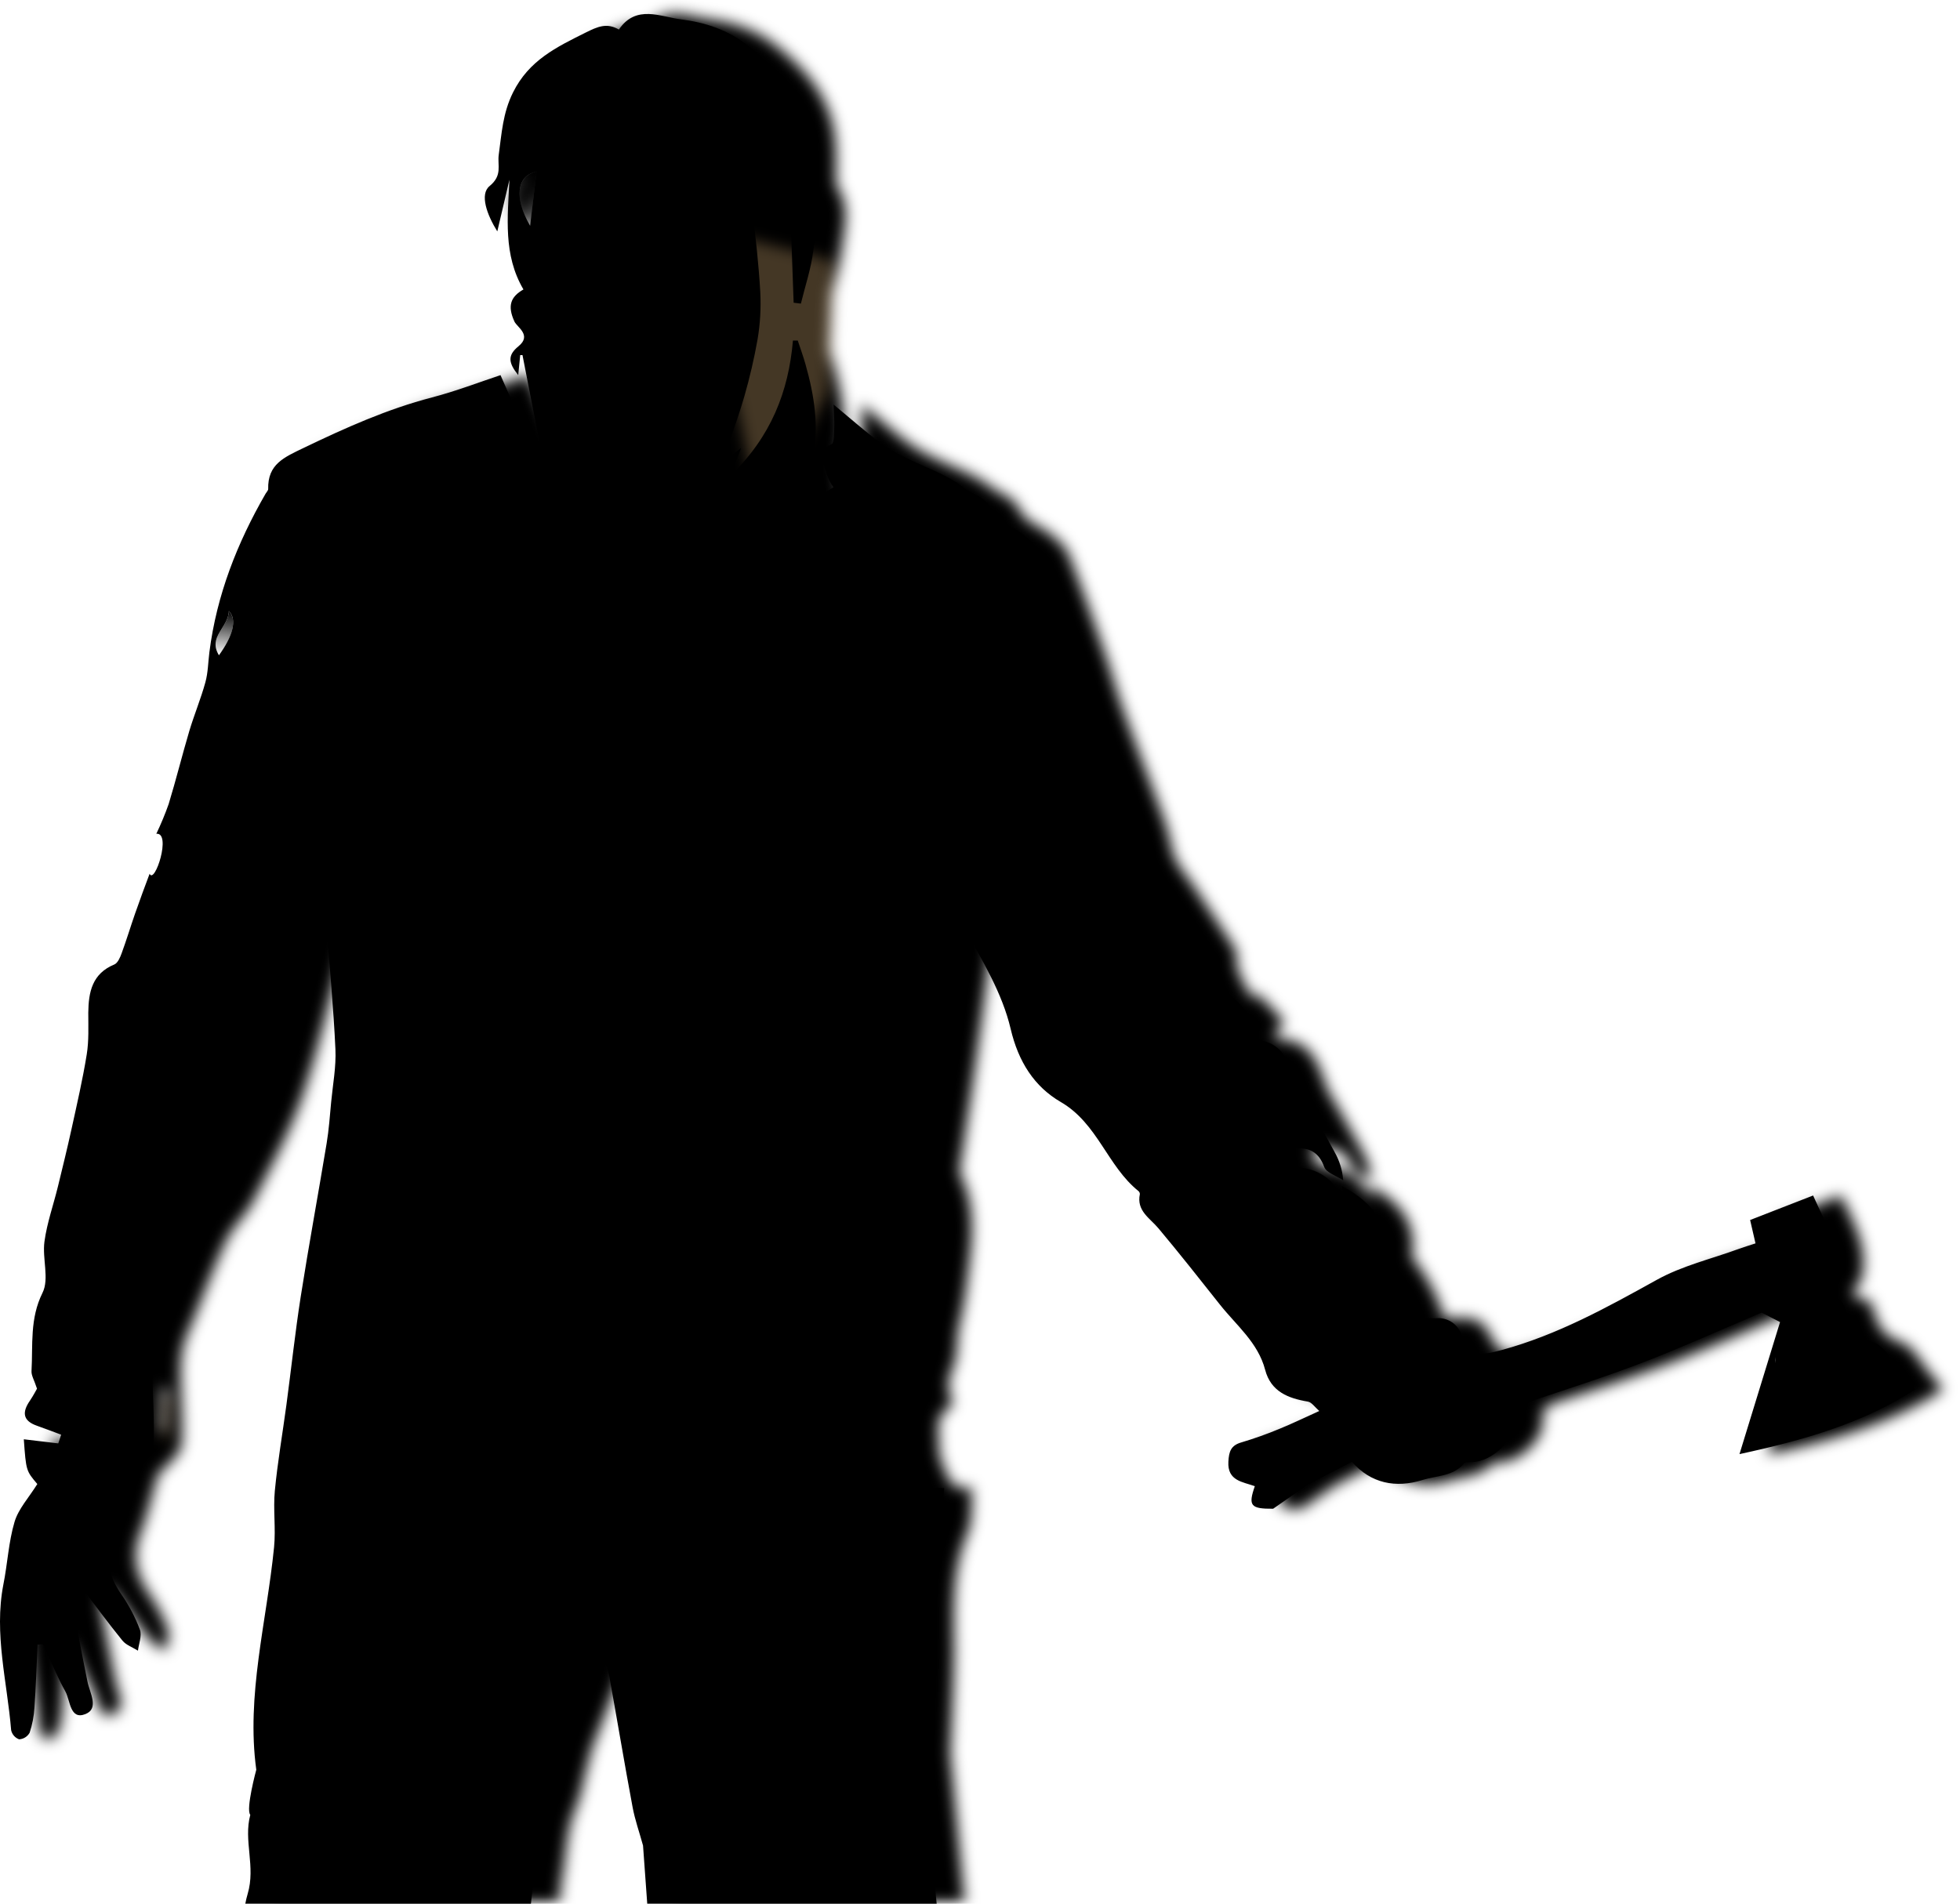
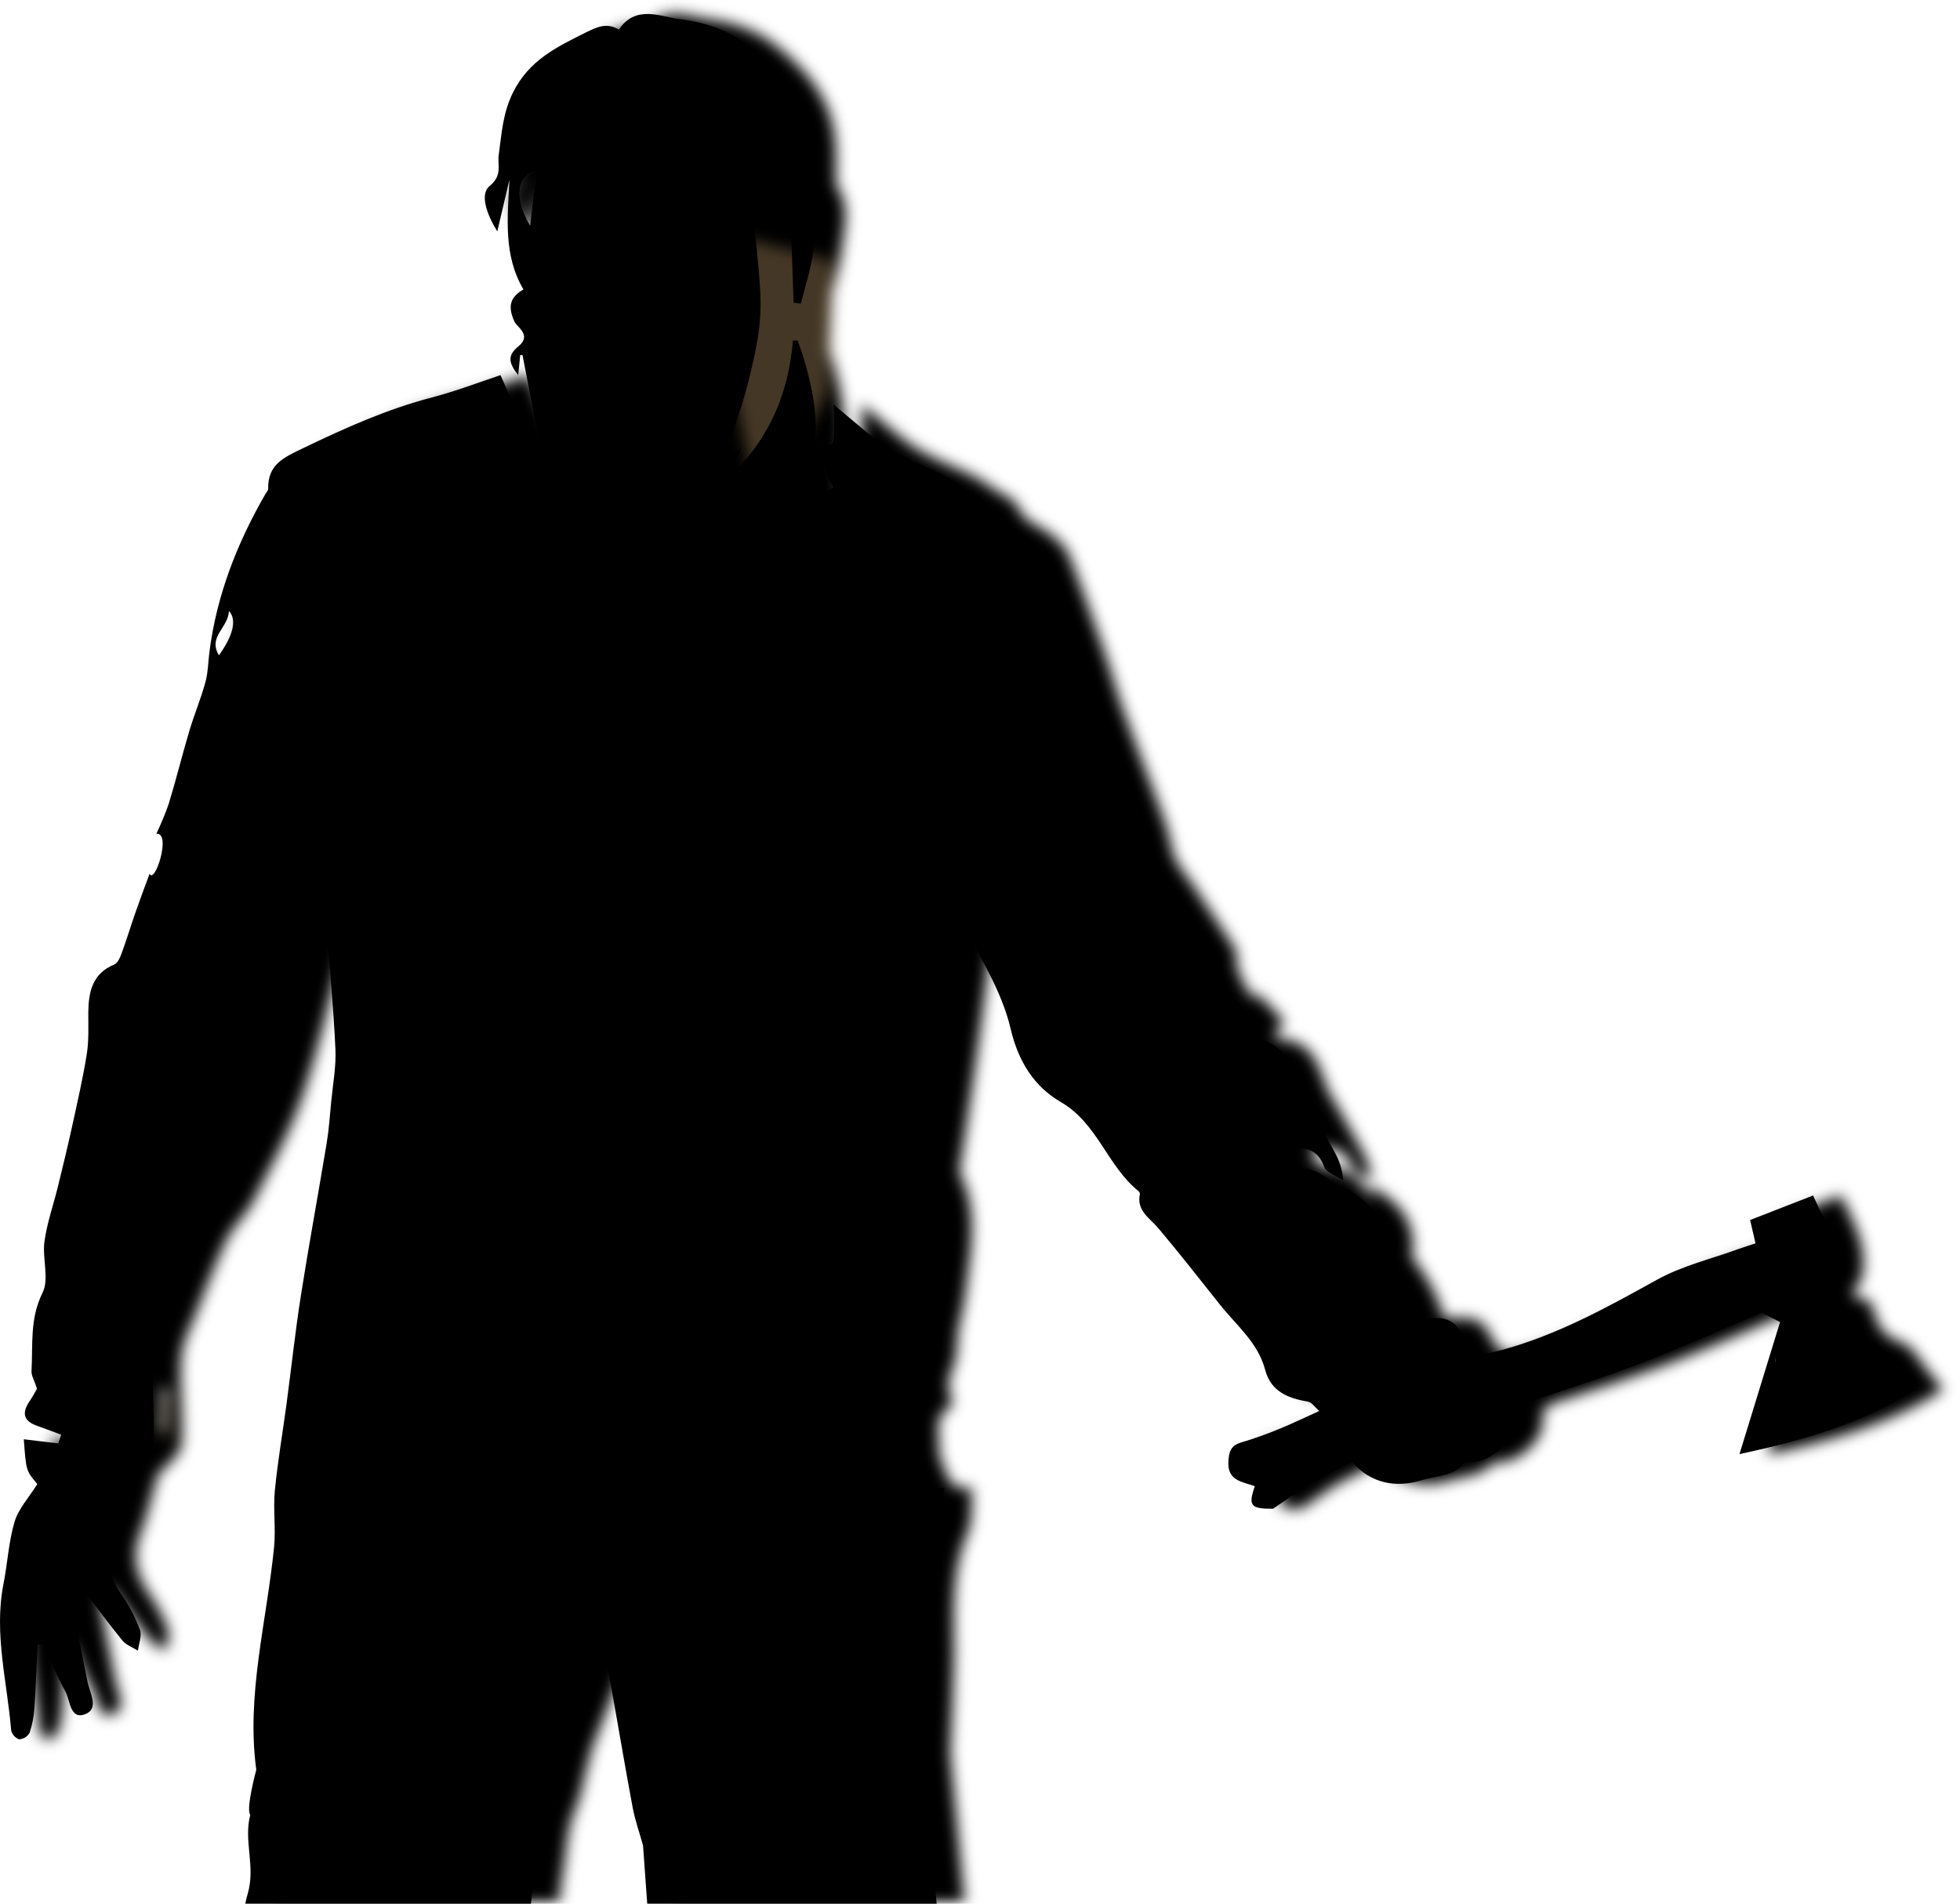
<svg xmlns="http://www.w3.org/2000/svg" preserveAspectRatio="xMidYMid slice" viewBox="0 0 560 544" width="560" height="544" fill="none">
  <g filter="url(#filter0_f)">
    <path fill="currentColor" d="M404.188 362.494c0-.17.06-.329.08-.489-.23-.16-.31-.011-.08.489z" />
    <path fill="currentColor" d="M555.144 397.125c-1.56-2-2.65-3.39-3.82-4.75-2.63-3.07-4.78-7.74-8.07-8.78-4.92-1.54-6.63-4.38-7.8-8.56-.64-2.29-1.23-4.65-4.64-3.69-.61.17-1.54-2.79-.92-3.38a4.704 4.704 0 0 1 1.43-.9c3.25-9.88-1.64-17.09-5.29-25.43l-18 7c.58 2.53 1 4.43 1.54 6.68-1.76.58-3.32 1.05-4.84 1.6-7.82 2.86-16.14 4.81-23.33 8.8-14.29 7.93-28.48 15.78-44.39 20.09-6.75 1.83-8.37 1.6-11.58-4.77a6.995 6.995 0 0 0-7.12-4.33c-2 0-3.94 0-5.88-.06-1.53-7.26-7.84-16.38-9.07-17.2 0 .16 0 .32-.08.49-.2-.5-.15-.65.08-.49 1.5-9.17-2.53-15.58-12-20.51.34 1.65.68 3.31 1 5-2.63-6.15-6.63-9.67-13.45-10.41-2.84-.31-4.74-2.79-3.46-6.35 1 .4 1.77 1 2.51 1 4.11-.27 6.81 1 8.37 5.26.62 1.72 3.55 2.59 5.43 3.85a18.997 18.997 0 0 0-2.41-8c-2.66-4.93-5.45-9.79-8.2-14.67a24.777 24.777 0 0 1-1.87-3.21c-2.56-6.87-4.28-14.37-13.91-14.37-.36 0-.71-.57-1.32-1.09l2.86-4.09-7.68-8-1.06.87c1.48 4.49-5.53-8-4.94-9.84a4.888 4.888 0 0 0-.33-3.63c-3.8-6-7.83-11.88-11.72-17.84-2.37-3.64-5.64-6.7-6.46-11.33a57.565 57.565 0 0 0-2.81-9.76c-3.63-9.94-7.5-19.78-11.1-29.72-1.91-5.28-3.32-10.73-5.18-16-3.3-9.43-6.6-18.86-10.29-28.13-.89-2.23-3.09-4.09-5-5.68-2.9-2.38-7.66-3.76-8.83-6.68-1.68-4.2-5.57-4.73-8.15-6.76-4.85-3.82-11.14-5.8-16.78-8.66a46.223 46.223 0 0 1-7.24-4.24c-4.25-3.26-8.29-6.8-13.18-10.85.1 3.08.28 4.89.19 6.69-.08 1.61 0 4.29-.75 4.63-5 2.14-2.1 5.48-1.5 8.32a16.005 16.005 0 0 0 2 4l-5.14 3.23c-.36-4.1-1.52-7.75-.83-11 2-9.42.54-18.41-2-27.4-.64-2.28-1.46-4.51-2.2-6.75h-1.38c-1.26 14.62-6.28 27.45-17.79 38.55l3-7.89-4.61 3.64c-2.694-54.12-13.369-49.261 21.67-44.86.181-.746.372-1.491.569-2.235 1.14-4.312 2.462-8.6 2.991-12.975.75-6.21 2.82-12.72-1.52-18.6-.16-.21 0-.64 0-1-.09-4.26.18-8.56-.33-12.76-1.39-11.25-8-19.1-16.63-26-5.8-4.65-12.45-6.79-19.3-7.65-5.88-.73-12.85-4.34-17.78 2.9-3.43-2-6.06-.84-9.46.85-8.34 4.16-16.21 7.9-20.79 17.13-2.94 5.92-3.24 11.76-4.08 17.83-.41 3 1.14 5.85-2.62 8.92-2.87 2.35-.75 8.2 2.21 12.95 1.3-5.52 2.38-10.14 3.47-14.76-.49 10.8-1.83 21.41 4 31.35-3.68 2.11-4.64 4.68-2.56 9.2.73 1.56 5 3.88 1.18 7-3.17 2.6-3 4.66-.11 8.28.19-1.93.38-3.82.57-5.72h.65c1.68 8.546 3.347 17.1 5 25.66l-2.16.74-9.12-20.67c-6.05 2-12.72 4.58-19.59 6.37-12.8 3.34-24.68 8.67-36.56 14.38-5.68 2.73-10.4 4.67-10.23 11.8 0 .42-.47.86-.72 1.29-8.15 14.12-14 29-16.08 45.34-.36 2.86-.38 5.82-1.14 8.58-1.29 4.7-3.19 9.24-4.59 13.91-2.06 6.94-3.8 14-5.91 20.91a86.084 86.084 0 0 1-3.52 8.48c4.42-.45-.45 14.59-1.92 11.43-1.26 3.34-2.74 7.34-4.17 11.43-1.3 3.75-2.45 7.56-3.82 11.29-.43 1.19-1.11 2.79-2.09 3.2-6.32 2.61-7.37 7.86-7.44 13.77 0 4 .19 8-.44 11.92-1.15 7.14-2.79 14.21-4.34 21.29-1.21 5.53-2.56 11-3.91 16.54-1.28 5.22-3.11 10.35-3.83 15.64-.67 4.86 1.43 10.68-.55 14.65-3.69 7.42-2.73 14.89-3.15 22.41-.07 1.23.76 2.51 1.57 5-.17.28-1 1.9-2 3.39-2.28 3.28-2.15 5.77 2 7.21 2.31.8 4.6 1.7 6.9 2.55-.27.83-.55 1.66-.82 2.49l-9.85-1.18c.65 9 .65 9 3.86 12.79-2.42 3.88-5.39 7.07-6.51 10.82-1.72 5.78-2 12-3.2 17.94-2.71 14.06 1.1 27.75 2.23 41.58a3.584 3.584 0 0 0 2.28 2.61 3.66 3.66 0 0 0 3-1.88 27.894 27.894 0 0 0 1.38-7.2c.42-6 .61-12 .9-18l1.57-.08c2.09 4.51 3.94 9.15 6.36 13.48 1.43 2.57 1.29 8.24 5.73 6.47 4-1.59 1.23-6.06.58-9.34-1.5-7.46-3-14.92-4.19-22.43-.22-1.38 1.33-3 2.19-4.83 4.53 5.93 8.14 10.87 12 15.6 1.06 1.3 2.93 1.93 4.43 2.87.24-2 1.19-4.28.56-6a45.966 45.966 0 0 0-5.29-10.06c-3.79-5.51-5.18-11-2.58-17.52 2.12-5.35 3.22-11.1 5-16.59.38-1.17 2-1.86 2.89-2.94 1.44-1.84 3.75-3.76 3.85-5.74.34-6.61-.21-13.27-.26-19.91a35.592 35.592 0 0 1 .64-7.93 48.016 48.016 0 0 1 2.78-7.25c3.18-7.83 6.07-15.8 9.71-23.41 1.91-4 5.65-7.16 7.68-11.15 5-9.88 10.47-19.71 14.06-30.14 4.68-13.6 7.72-27.75 11.49-41.66.61-2.28 1.34-4.54 2-6.81l1.36.21c.88 11.69 2 23.36 2.53 35.06.23 5-.73 10-1.21 15-.38 4-.65 8-1.3 11.88-2.41 14.58-5.1 29.11-7.39 43.71-1.61 10.31-2.72 20.7-4.1 31-1.1 8.19-2.52 16.34-3.31 24.56-.51 5.34.31 10.81-.22 16.14-2.12 21.31-8 42.32-5.08 63.58 0 0-3.08 11.37-1.71 12.89-2 7.37 1.59 14.75-.76 22.62-2.2 7.35-.78 15.78-1 23.74l79.56.66 3.07-27.89c1.48-6.94 1.15-14.21 4.07-20.9a43.432 43.432 0 0 0 2.29-8.07l2.33-9c3.63-9.35 7-18.12 10.79-27.83a56.294 56.294 0 0 1 2.13 6.59c2.29 12.59 4.38 25.22 6.73 37.8.69 3.75 2 7.38 3 11.06l2.58 35.71 83-1.5-5.8-60.5c.35-8.51.8-17 1-25.54.31-12.52-1.32-25.13 3.86-37.29 1.72-4.06 1-9.13 1.39-13l-4.72-.33-2-2.19c-1-3.06-3-6.17-2.78-9.15.24-3.89-1.85-8.91 3.34-11.56a1.913 1.913 0 0 0 .4-1.76 10.258 10.258 0 0 1 .11-9c1.72-3.73 1-8.5 2-12.68a113.863 113.863 0 0 0 2.06-11.37c1.21-10.5 3.35-21.33-1.8-31.59a4.492 4.492 0 0 1 0-2.38c1.45-9.83 3-19.64 4.38-29.48 1.48-10.51 2.85-21 4.18-31.57.31-2.41.25-4.88.36-7.32 5.42 9.56 11.08 18.94 13.47 29.1 2.21 9.44 6.78 16.54 14.34 20.93 10.53 6.12 13.3 18.3 22.17 25.43a1.145 1.145 0 0 1 .41.88c-1 4.79 2.85 6.84 5.32 9.79 6 7.16 11.77 14.48 17.56 21.79 4.7 5.94 10.87 10.82 12.92 18.64 1.62 6.18 6.51 8.13 12.2 9.07 1.08.18 2 1.57 3.27 2.69-4.47 2-7.9 3.7-11.44 5.12a107.345 107.345 0 0 1-10.83 3.85c-3 .86-3.55 2.62-3.71 5.51-.31 5.54 4.16 5.76 7.56 7-1.95 5.59-1.22 6.5 5.23 6.45l9.51-6.62c2.89-1.53 4.92-2.62 7-3.69 2.08-1.07 4.08-2.09 6-3.1 5.43 6.2 12.54 7.58 20.18 5.19 4.13-1.3 8.75-1 11.92-4.77.38-.46 1.56-.32 2.37-.35 5.72-.25 12.39-6.49 12-12.16-.25-3.57 1.46-4.17 4-5 10.89-3.67 21.86-7.14 32.58-11.26 11.34-4.37 22.42-9.39 34-14.29l5.27 2.7c-3.86 12.56-7.61 24.77-11.59 37.74 18.14-3.93 35.01-8.69 50.15-18.41zm-395.68-332.6c-4.7-8.12-3.79-14.28 1.84-15.52-.58 4.87-1.13 9.53-1.84 15.52zm-112.22 344.39l-1.54-.08.57-12.07 1.72.1-.75 12.05zm23.31-221.66c-3.25-5.35 2.73-7.88 2.84-12.66 2.46 2.52 1.06 7.26-2.84 12.66zm444.6 202.29a9.302 9.302 0 0 1 .22-1.76l-.22 1.76z" />
    <path fill="#443725" d="M238 74.5L200 65l17.5 83.5 19-36.5 1.5-37.5zM71.508 189.785c-3.25-5.35 2.73-7.88 2.84-12.66 2.46 2.52 1.06 7.26-2.84 12.66zM48.958 399.395l-.75 12-1.54-.08.57-12.07 1.72.15z" />
  </g>
  <path fill="url(#paint0_linear)" d="M395.234 359.965c0-.17.06-.33.08-.49-.23-.16-.31-.01-.08.49z" />
  <path fill="url(#paint1_linear)" d="M153.304 49.035c-.58 4.87-1.13 9.53-1.84 15.52-4.7-8.15-3.79-14.31 1.84-15.52z" />
  <path fill="url(#paint2_linear)" d="M547.144 397.125c-1.56-2-2.65-3.39-3.82-4.75-2.63-3.07-4.78-7.74-8.07-8.78-4.92-1.54-6.63-4.38-7.8-8.56-.64-2.29-1.23-4.65-4.64-3.69-.61.17-1.54-2.79-.92-3.38a4.704 4.704 0 0 1 1.43-.9c3.25-9.88-1.64-17.09-5.29-25.43l-18 7c.58 2.53 1 4.43 1.54 6.68-1.76.58-3.32 1.05-4.84 1.6-7.82 2.86-16.14 4.81-23.33 8.8-14.29 7.93-28.48 15.78-44.39 20.09-6.75 1.83-8.37 1.6-11.58-4.77a6.995 6.995 0 0 0-7.12-4.33c-2 0-3.94 0-5.88-.06-1.53-7.26-7.84-16.38-9.07-17.2 0 .16 0 .32-.08.49-.2-.5-.15-.65.08-.49 1.5-9.17-2.53-15.58-12-20.51.34 1.65.68 3.31 1 5-2.63-6.15-6.63-9.67-13.45-10.41-2.84-.31-4.74-2.79-3.46-6.35 1 .4 1.77 1 2.51 1 4.11-.27 6.81 1 8.37 5.26.62 1.72 3.55 2.59 5.43 3.85a18.997 18.997 0 0 0-2.41-8c-2.66-4.93-5.45-9.79-8.2-14.67a24.777 24.777 0 0 1-1.87-3.21c-2.56-6.87-4.28-14.37-13.91-14.37-.36 0-.71-.57-1.32-1.09l2.86-4.09-7.68-8-1.06.87c1.48 4.49-5.53-8-4.94-9.84a4.888 4.888 0 0 0-.33-3.63c-3.8-6-7.83-11.88-11.72-17.84-2.37-3.64-5.64-6.7-6.46-11.33a57.565 57.565 0 0 0-2.81-9.76c-3.63-9.94-7.5-19.78-11.1-29.72-1.91-5.28-3.32-10.73-5.18-16-3.3-9.43-6.6-18.86-10.29-28.13-.89-2.23-3.09-4.09-5-5.68-2.9-2.38-7.66-3.76-8.83-6.68-1.68-4.2-5.57-4.73-8.15-6.76-4.85-3.82-11.14-5.8-16.78-8.66a46.223 46.223 0 0 1-7.24-4.24c-4.25-3.26-8.29-6.8-13.18-10.85.1 3.08.28 4.89.19 6.69-.08 1.61 0 4.29-.75 4.63-5 2.14-2.1 5.48-1.5 8.32a16.005 16.005 0 0 0 2 4l-5.14 3.23c-.36-4.1-1.52-7.75-.83-11 2-9.42.54-18.41-2-27.4-.64-2.28-1.46-4.51-2.2-6.75h-1.38c-1.26 14.62-6.28 27.45-17.79 38.55l3-7.89-4.61 3.64c-.11-2.21.69-3.79 1.26-5.44 1.49-4.28 3-8.55 4.25-12.91a158.295 158.295 0 0 0 3.79-16.33 62.246 62.246 0 0 0 .77-13.49c-.46-7.93-1.32-15.84-2.33-23.72a125.727 125.727 0 0 0-2.68-12.93c-.81-3.4-1.86-6.76-2.81-10.13l2.15-1.19c2.44 2.29 5.23 4.31 7.25 6.92 5.07 6.55 6.93 14.26 7.19 22.43.23 7.22.51 14.44.76 21.67l2.07.26c1.23-5.07 2.94-10.08 3.56-15.21.75-6.21 2.82-12.72-1.52-18.6-.16-.21 0-.64 0-1-.09-4.26.18-8.56-.33-12.76-1.39-11.25-8-19.1-16.63-26-5.8-4.65-12.45-6.79-19.3-7.65-5.88-.73-12.85-4.34-17.78 2.9-3.43-2-6.06-.84-9.46.85-8.34 4.16-16.21 7.9-20.79 17.13-2.94 5.92-3.24 11.76-4.08 17.83-.41 3 1.14 5.85-2.62 8.92-2.87 2.35-.75 8.2 2.21 12.95 1.3-5.52 2.38-10.14 3.47-14.76-.49 10.8-1.83 21.41 4 31.35-3.68 2.11-4.64 4.68-2.56 9.2.73 1.56 5 3.88 1.18 7-3.17 2.6-3 4.66-.11 8.28.19-1.93.38-3.82.57-5.72h.65c1.68 8.546 3.347 17.1 5 25.66l-2.16.74-9.12-20.67c-6.05 2-12.72 4.58-19.59 6.37-12.8 3.34-24.68 8.67-36.56 14.38-5.68 2.73-10.4 4.67-10.23 11.8 0 .42-.47.86-.72 1.29-8.15 14.12-14 29-16.08 45.34-.36 2.86-.38 5.82-1.14 8.58-1.29 4.7-3.19 9.24-4.59 13.91-2.06 6.94-3.8 14-5.91 20.91a86.084 86.084 0 0 1-3.52 8.48c4.42-.45-.45 14.59-1.92 11.43-1.26 3.34-2.74 7.34-4.17 11.43-1.3 3.75-2.45 7.56-3.82 11.29-.43 1.19-1.11 2.79-2.09 3.2-6.32 2.61-7.37 7.86-7.44 13.77 0 4 .19 8-.44 11.92-1.15 7.14-2.79 14.21-4.34 21.29-1.21 5.53-2.56 11-3.91 16.54-1.28 5.22-3.11 10.35-3.83 15.64-.67 4.86 1.43 10.68-.55 14.65-3.69 7.42-2.73 14.89-3.15 22.41-.07 1.23.76 2.51 1.57 5-.17.28-1 1.9-2 3.39-2.28 3.28-2.15 5.77 2 7.21 2.31.8 4.6 1.7 6.9 2.55-.27.83-.55 1.66-.82 2.49l-9.85-1.18c.65 9 .65 9 3.86 12.79-2.42 3.88-5.39 7.07-6.51 10.82-1.72 5.78-2 12-3.2 17.94-2.71 14.06 1.1 27.75 2.23 41.58a3.584 3.584 0 0 0 2.28 2.61 3.659 3.659 0 0 0 3-1.88 27.893 27.893 0 0 0 1.38-7.2c.42-6 .61-12 .9-18l1.57-.08c2.09 4.51 3.94 9.15 6.36 13.48 1.43 2.57 1.29 8.24 5.73 6.47 4-1.59 1.23-6.06.58-9.34-1.5-7.46-3-14.92-4.19-22.43-.22-1.38 1.33-3 2.19-4.83 4.53 5.93 8.14 10.87 12 15.6 1.06 1.3 2.93 1.93 4.43 2.87.24-2 1.19-4.28.56-6a45.966 45.966 0 0 0-5.29-10.06c-3.79-5.51-5.18-11-2.58-17.52 2.12-5.35 3.22-11.1 5-16.59.38-1.17 2-1.86 2.89-2.94 1.44-1.84 3.75-3.76 3.85-5.74.34-6.61-.21-13.27-.26-19.91a35.592 35.592 0 0 1 .64-7.93 48.016 48.016 0 0 1 2.78-7.25c3.18-7.83 6.07-15.8 9.71-23.41 1.91-4 5.65-7.16 7.68-11.15 5-9.88 10.47-19.71 14.06-30.14 4.68-13.6 7.72-27.75 11.49-41.66.61-2.28 1.34-4.54 2-6.81l1.36.21c.88 11.69 2 23.36 2.53 35.06.23 5-.73 10-1.21 15-.38 4-.65 8-1.3 11.88-2.41 14.58-5.1 29.11-7.39 43.71-1.61 10.31-2.72 20.7-4.1 31-1.1 8.19-2.52 16.34-3.31 24.56-.51 5.34.31 10.81-.22 16.14-2.12 21.31-8 42.32-5.08 63.58 0 0-3.08 11.37-1.71 12.89-2 7.37 1.59 14.75-.76 22.62-2.2 7.35-.78 15.78-1 23.74l79.56.66 3.07-27.89c1.48-6.94 1.15-14.21 4.07-20.9a43.432 43.432 0 0 0 2.29-8.07l2.33-9c3.63-9.35 7-18.12 10.79-27.83a56.294 56.294 0 0 1 2.13 6.59c2.29 12.59 4.38 25.22 6.73 37.8.69 3.75 2 7.38 3 11.06l2.58 35.71 83-1.5-5.8-60.5c.35-8.51.8-17 1-25.54.31-12.52-1.32-25.13 3.86-37.29 1.72-4.06 1-9.13 1.39-13l-4.72-.33-2-2.19c-1-3.06-3-6.17-2.78-9.15.24-3.89-1.85-8.91 3.34-11.56a1.913 1.913 0 0 0 .4-1.76 10.258 10.258 0 0 1 .11-9c1.72-3.73 1-8.5 2-12.68a113.863 113.863 0 0 0 2.06-11.37c1.21-10.5 3.35-21.33-1.8-31.59a4.492 4.492 0 0 1 0-2.38c1.45-9.83 3-19.64 4.38-29.48 1.48-10.51 2.85-21 4.18-31.57.31-2.41.25-4.88.36-7.32 5.42 9.56 11.08 18.94 13.47 29.1 2.21 9.44 6.78 16.54 14.34 20.93 10.53 6.12 13.3 18.3 22.17 25.43a1.145 1.145 0 0 1 .41.88c-1 4.79 2.85 6.84 5.32 9.79 6 7.16 11.77 14.48 17.56 21.79 4.7 5.94 10.87 10.82 12.92 18.64 1.62 6.18 6.51 8.13 12.2 9.07 1.08.18 2 1.57 3.27 2.69-4.47 2-7.9 3.7-11.44 5.12a107.345 107.345 0 0 1-10.83 3.85c-3 .86-3.55 2.62-3.71 5.51-.31 5.54 4.16 5.76 7.56 7-1.95 5.59-1.22 6.5 5.23 6.45l9.51-6.62c2.89-1.53 4.92-2.62 7-3.69 2.08-1.07 4.08-2.09 6-3.1 5.43 6.2 12.54 7.58 20.18 5.19 4.13-1.3 8.75-1 11.92-4.77.38-.46 1.56-.32 2.37-.35 5.72-.25 12.39-6.49 12-12.16-.25-3.57 1.46-4.17 4-5 10.89-3.67 21.86-7.14 32.58-11.26 11.34-4.37 22.42-9.39 34-14.29l5.27 2.7c-3.86 12.56-7.61 24.77-11.59 37.74 18.14-3.93 35.01-8.69 50.15-18.41zm-395.68-332.6c-4.7-8.12-3.79-14.28 1.84-15.52-.58 4.87-1.13 9.53-1.84 15.52zm-112.22 344.39l-1.54-.08.57-12.07 1.72.1-.75 12.05zm23.31-221.66c-3.25-5.35 2.73-7.88 2.84-12.66 2.46 2.52 1.06 7.26-2.84 12.66zm444.6 202.29a9.302 9.302 0 0 1 .22-1.76l-.22 1.76z" />
-   <path fill="url(#paint3_linear)" d="M62.554 187.255c-3.25-5.35 2.73-7.88 2.84-12.66 2.46 2.52 1.06 7.26-2.84 12.66z" />
+   <path d="M62.554 187.255c-3.25-5.35 2.73-7.88 2.84-12.66 2.46 2.52 1.06 7.26-2.84 12.66z" />
  <path fill="url(#paint4_linear)" d="M40.004 396.865l-.75 12-1.54-.08.57-12.07 1.72.15z" />
  <defs>
    <filter id="filter0_f" width="555.144" height="569.635" x="4" y="0" color-interpolation-filters="sRGB" filterUnits="userSpaceOnUse">
      <feFlood flood-opacity="0" result="BackgroundImageFix" />
      <feBlend in="SourceGraphic" in2="BackgroundImageFix" result="shape" />
      <feGaussianBlur result="effect1_foregroundBlur" stdDeviation="2" />
    </filter>
    <linearGradient id="paint0_linear" x1="395.205" x2="395.205" y1="359.413" y2="359.965" gradientUnits="userSpaceOnUse">
      <stop />
      <stop offset="1" stop-opacity="0" />
    </linearGradient>
    <linearGradient id="paint1_linear" x1="150.873" x2="150.873" y1="49.035" y2="64.555" gradientUnits="userSpaceOnUse">
      <stop />
      <stop offset="1" stop-opacity="0" />
    </linearGradient>
    <linearGradient id="paint2_linear" x1="274" x2="273.572" y1="304.5" y2="565.634" gradientUnits="userSpaceOnUse">
      <stop />
      <stop offset=".675" stop-color="currentColor" />
    </linearGradient>
    <linearGradient id="paint3_linear" x1="64.103" x2="64.103" y1="174.595" y2="187.255" gradientUnits="userSpaceOnUse">
      <stop />
      <stop offset="1" stop-opacity="0" />
    </linearGradient>
    <linearGradient id="paint4_linear" x1="38.859" x2="38.859" y1="396.715" y2="408.865" gradientUnits="userSpaceOnUse">
      <stop />
      <stop offset="1" stop-opacity="0" />
    </linearGradient>
  </defs>
</svg>
